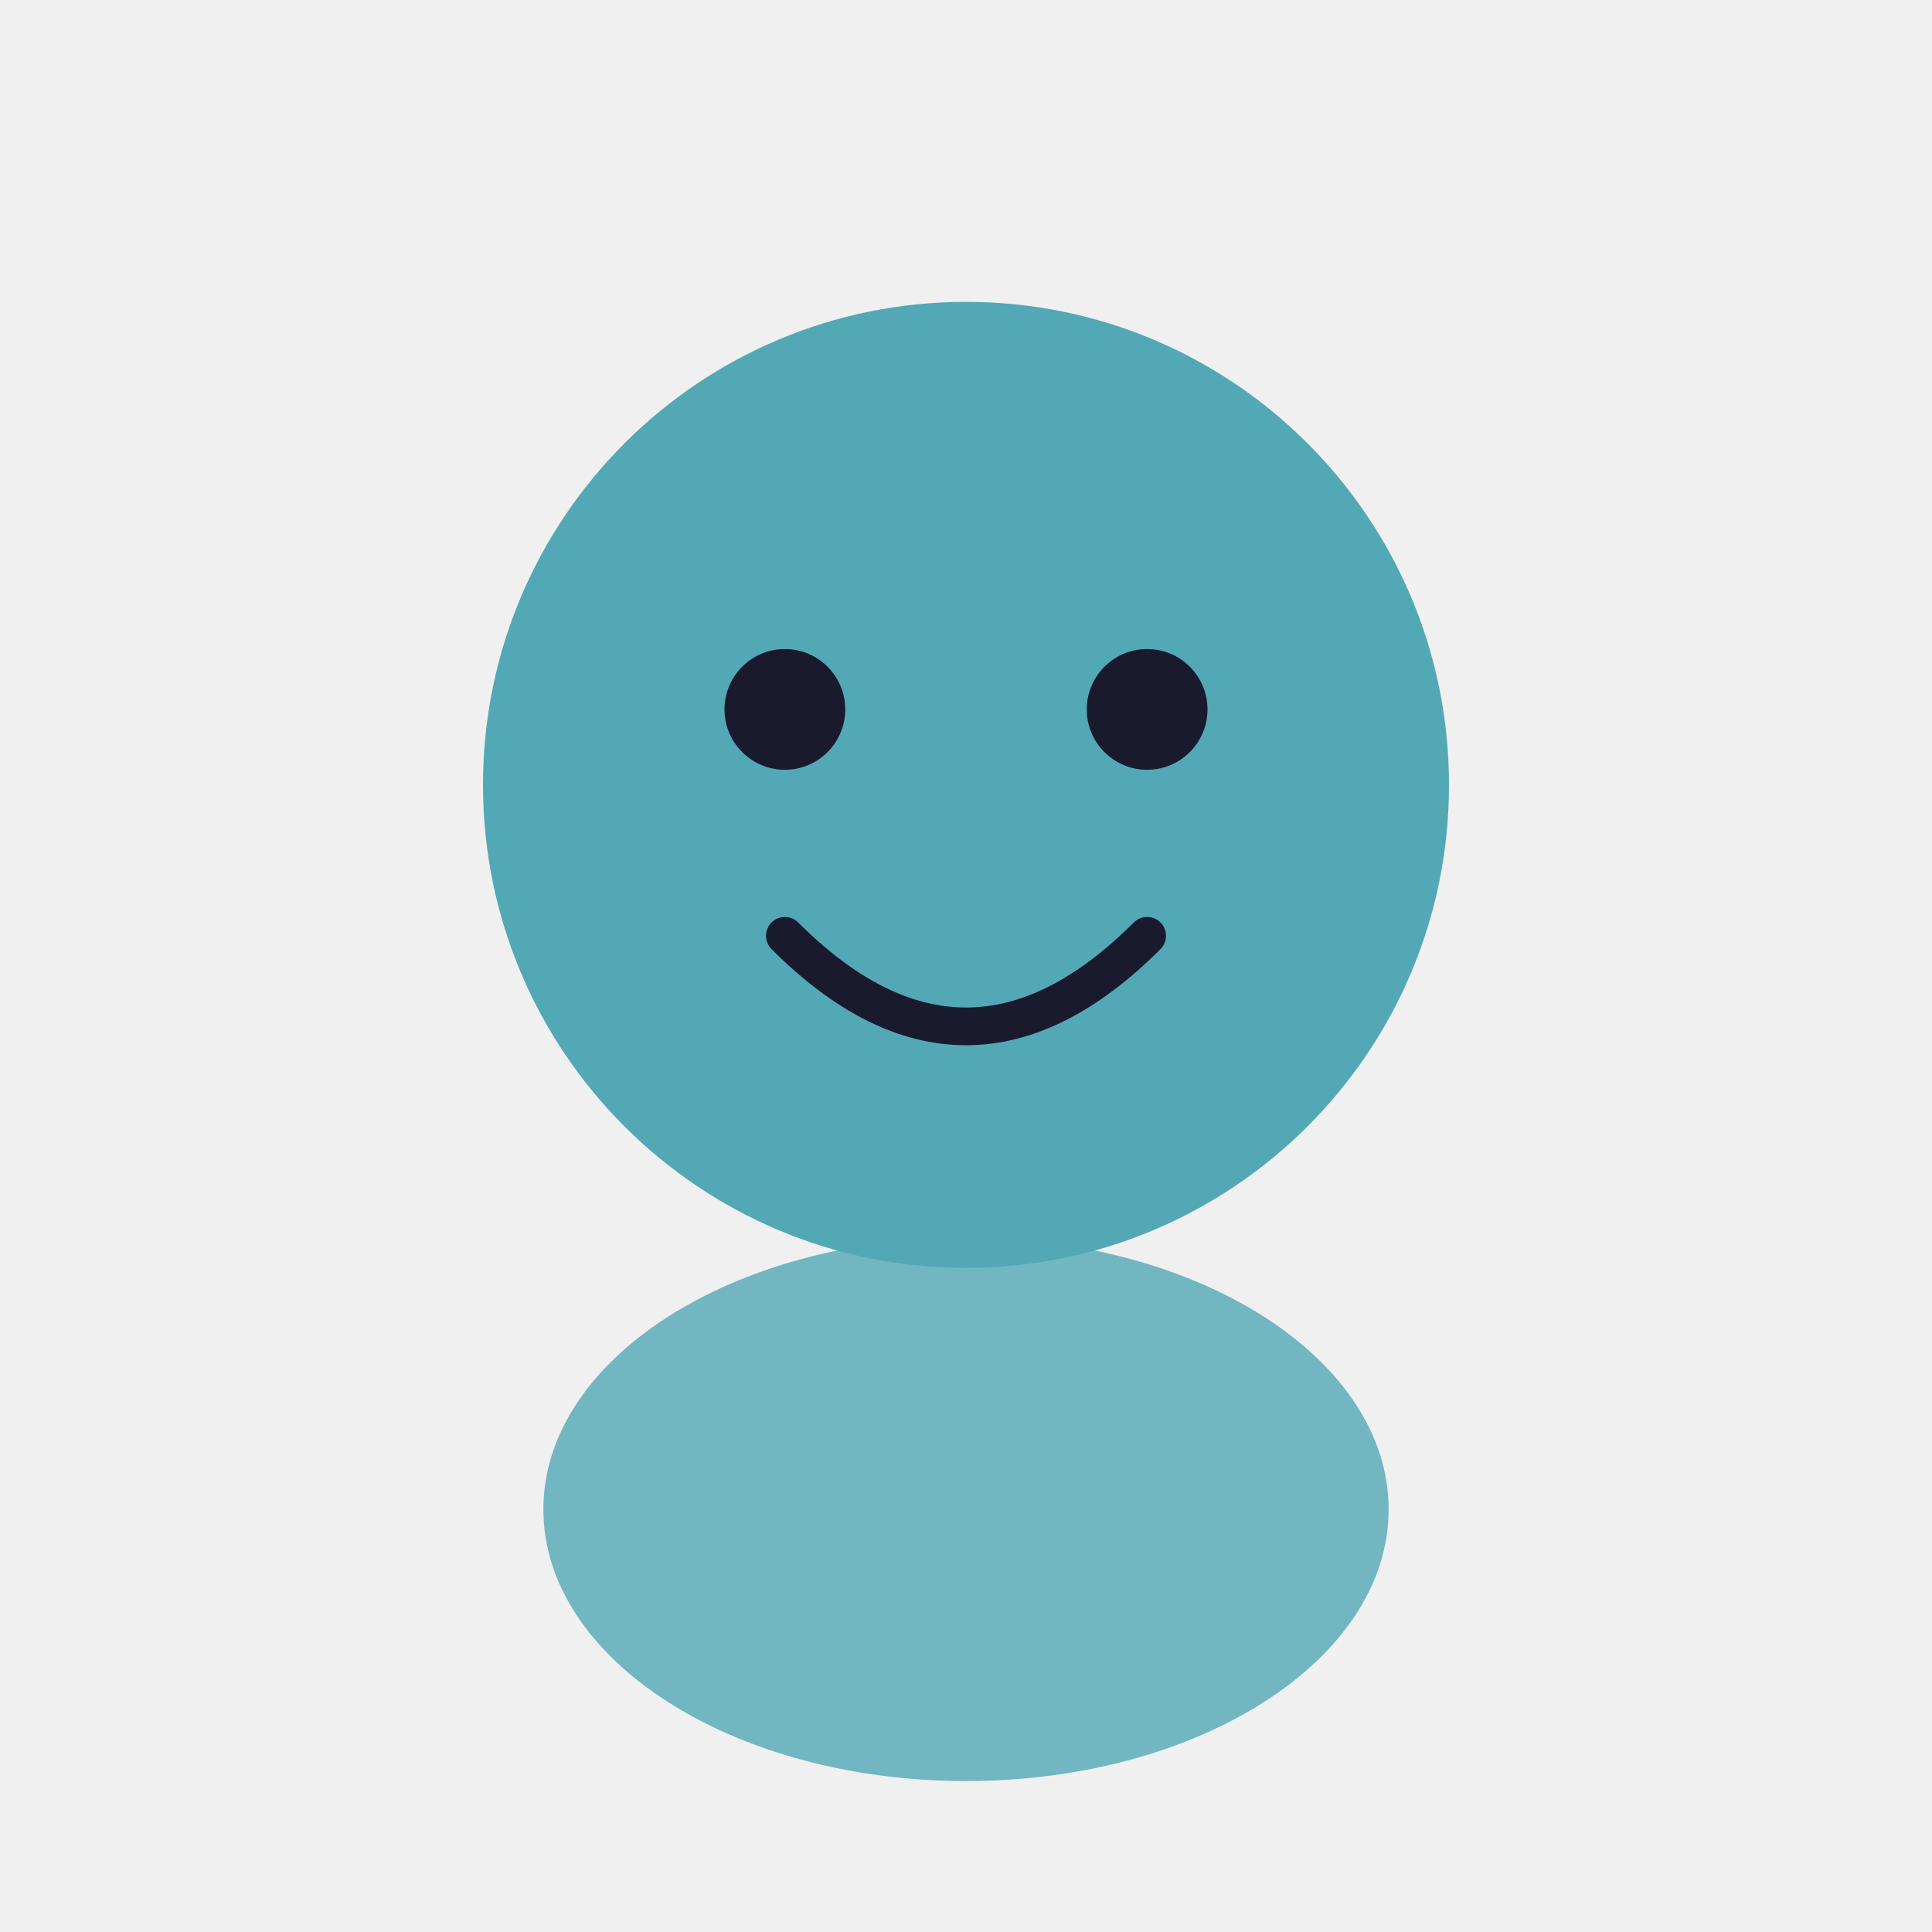
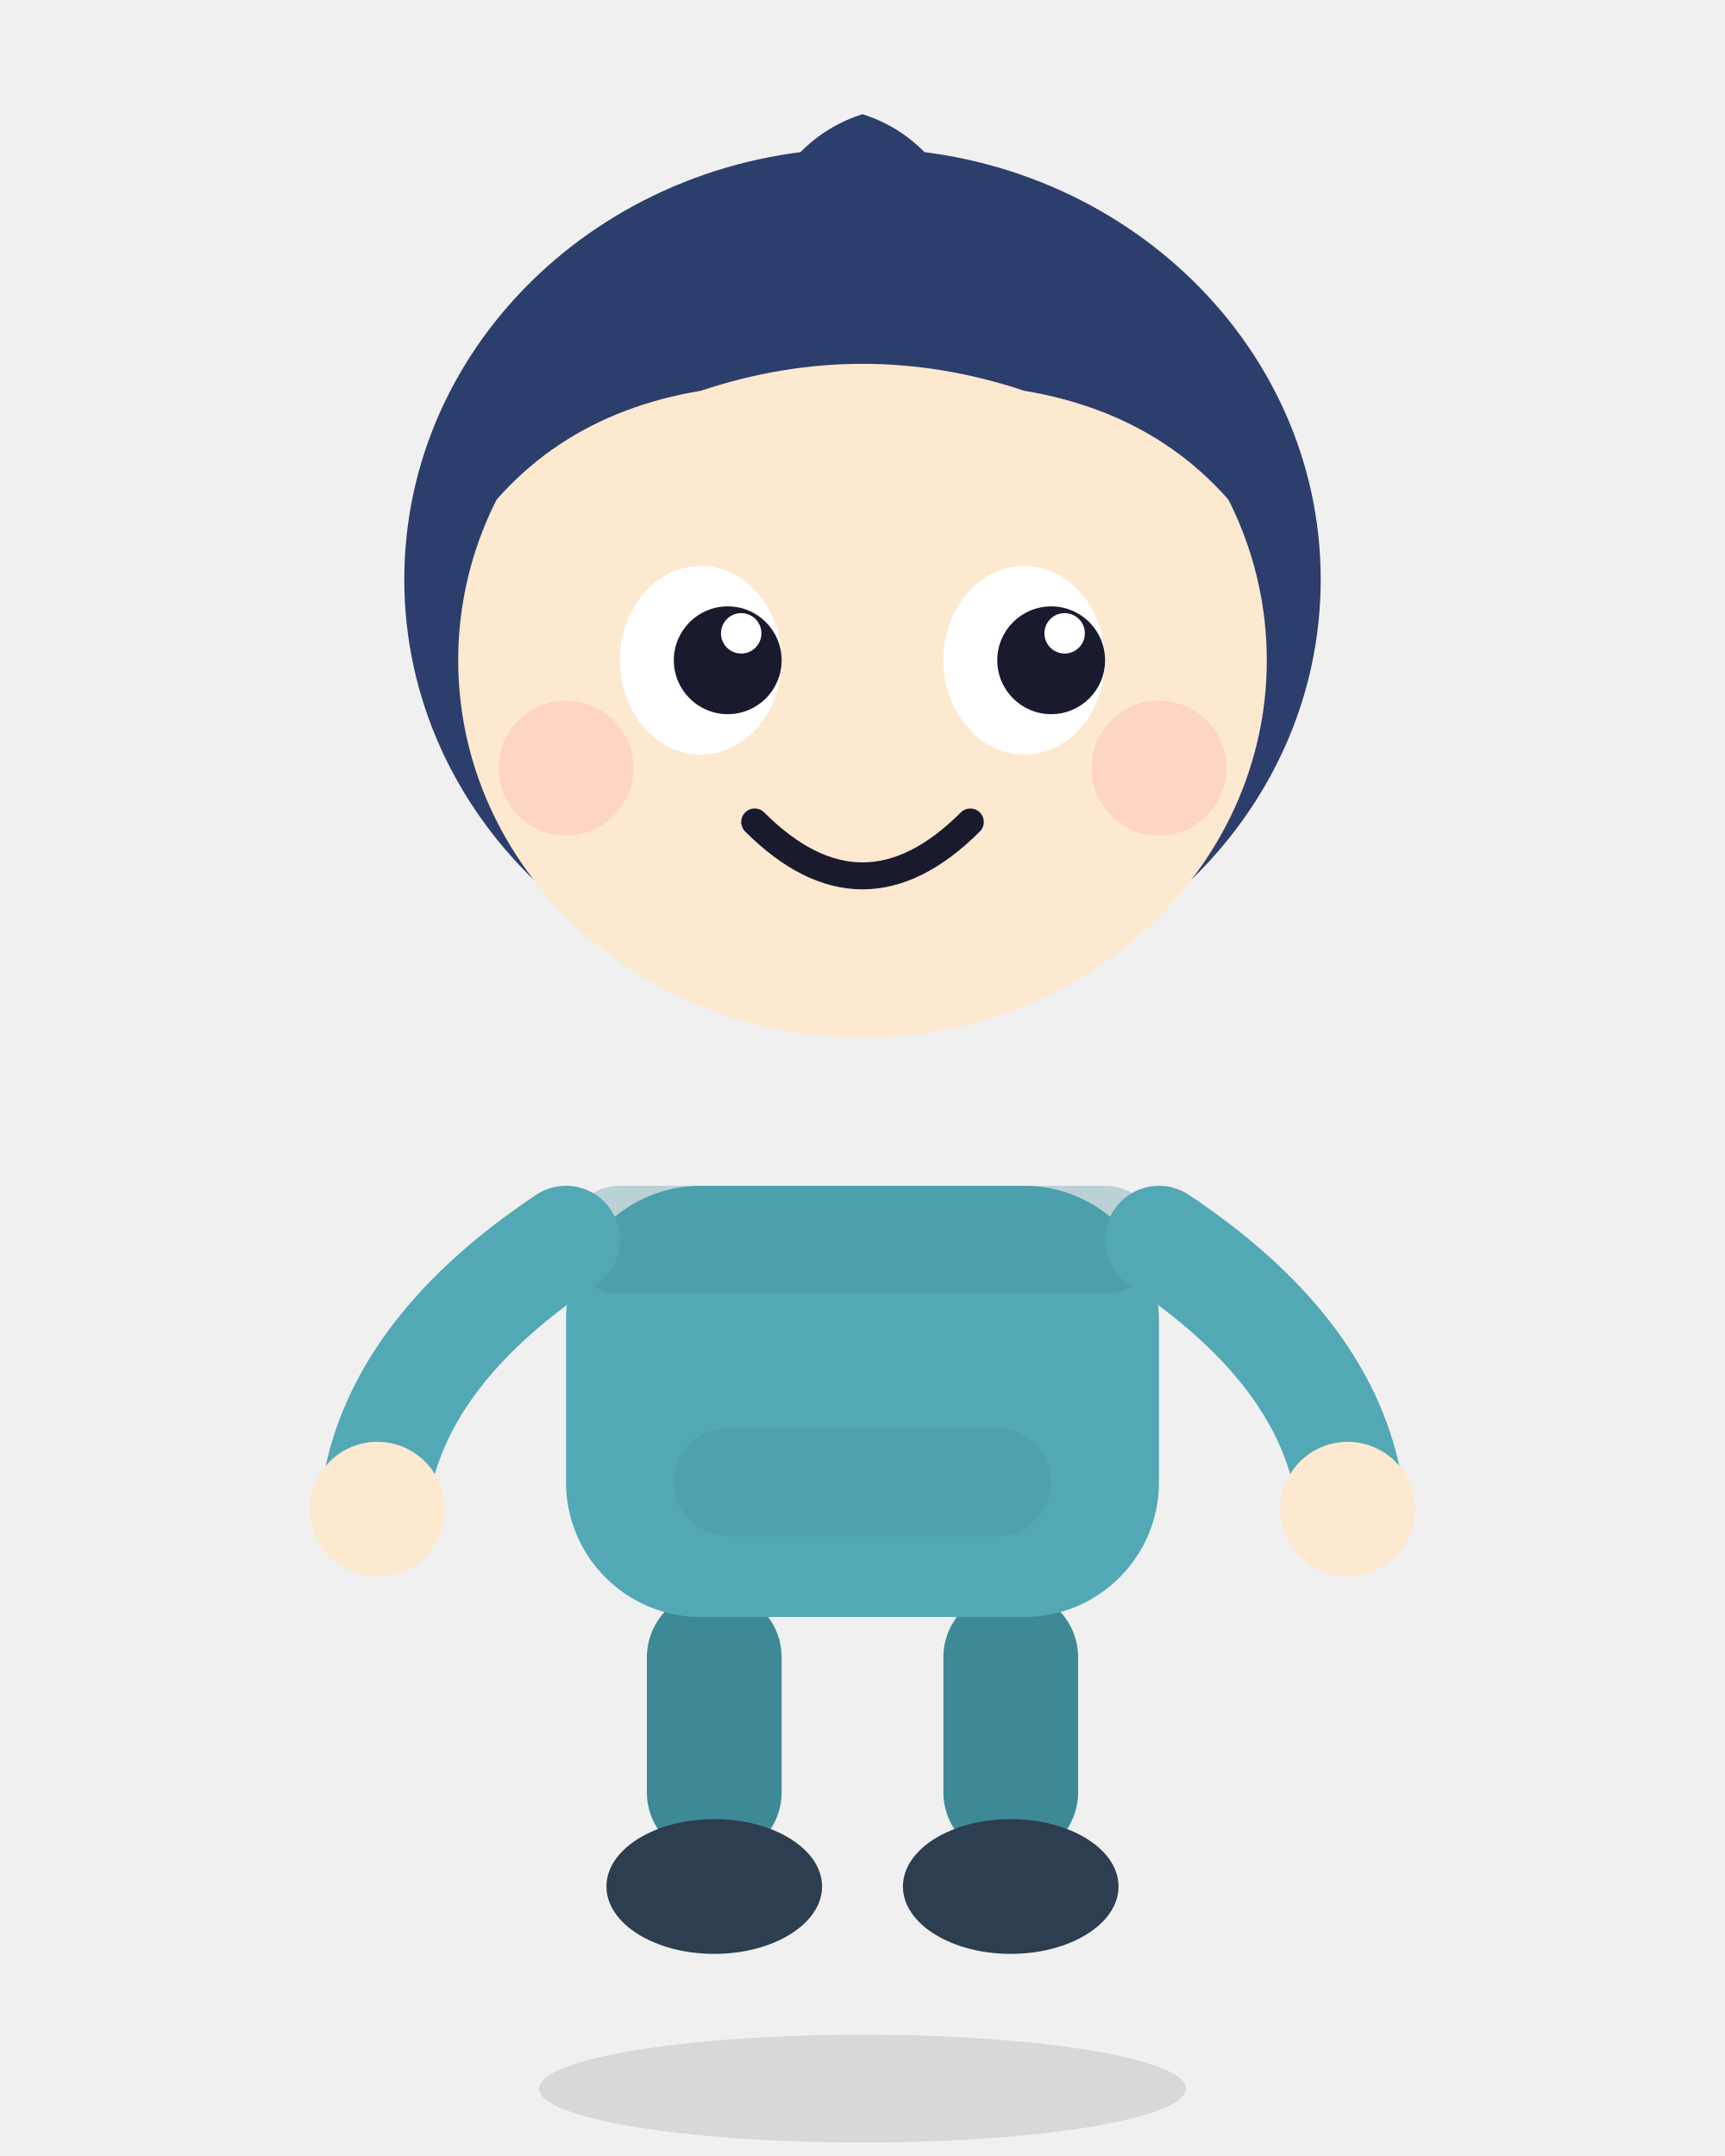
- <svg xmlns="http://www.w3.org/2000/svg" viewBox="0 0 128 128" width="128" height="128">
-   <rect width="128" height="128" fill="none" rx="8" />
-   <ellipse cx="64" cy="100" rx="28" ry="18" fill="#53a8b6" opacity="0.8" />
-   <circle cx="64" cy="52" r="32" fill="#53a8b6" />
-   <circle cx="52" cy="47" r="4" fill="#1a1a2e" />
-   <circle cx="76" cy="47" r="4" fill="#1a1a2e" />
-   <path d="M52 62 Q64 74 76 62" stroke="#1a1a2e" stroke-width="2.5" fill="none" stroke-linecap="round" />
+ <svg xmlns="http://www.w3.org/2000/svg" viewBox="0 0 128 160" width="128" height="160">
+   <g transform="translate(0,0)">
+     <ellipse cx="64" cy="155" rx="24" ry="4" fill="#000" opacity="0.1" />
+     <g>
+       <rect x="48" y="118" width="10" height="20" rx="5" fill="#3d8a96" />
+       <ellipse cx="53" cy="140" rx="8" ry="5" fill="#2c3e50" />
+       <rect x="70" y="118" width="10" height="20" rx="5" fill="#3d8a96" />
+       <ellipse cx="75" cy="140" rx="8" ry="5" fill="#2c3e50" />
+     </g>
+     <g transform="rotate(0, 64, 100)">
+       <rect x="42" y="88" width="44" height="32" rx="10" fill="#53a8b6" />
+       <rect x="42" y="88" width="44" height="8" rx="4" fill="#3d8a96" opacity="0.3" />
+       <rect x="50" y="106" width="28" height="8" rx="4" fill="#3d8a96" opacity="0.2" />
+     </g>
+     <g>
+       <path d="M42 92 Q30 100 28 110" stroke="#53a8b6" stroke-width="8" fill="none" stroke-linecap="round" />
+       <circle cx="28" cy="112" r="5" fill="#fde8d0" />
+       <path d="M86 92 Q98 100 100 110" stroke="#53a8b6" stroke-width="8" fill="none" stroke-linecap="round" />
+       <circle cx="100" cy="112" r="5" fill="#fde8d0" />
+     </g>
+     <g transform="translate(0, 1)">
+       <ellipse cx="64" cy="42" rx="34" ry="32" fill="#2c3e6b" />
+       <ellipse cx="64" cy="48" rx="30" ry="28" fill="#fde8d0" />
+       <path d="M34 40 Q44 20 64 18 Q84 20 94 40 Q88 30 76 28 Q64 24 52 28 Q40 30 34 40Z" fill="#2c3e6b" />
+       <path d="M56 18 Q58 10 64 8 Q70 10 72 18" fill="#2c3e6b" stroke="#2c3e6b" stroke-width="1" />
+       <ellipse cx="52" cy="48" rx="6" ry="7" fill="#ffffff" />
+       <ellipse cx="76" cy="48" rx="6" ry="7" fill="#ffffff" />
+       <circle cx="54" cy="48" r="4" fill="#1a1a2e" />
+       <circle cx="78" cy="48" r="4" fill="#1a1a2e" />
+       <circle cx="55" cy="46" r="1.5" fill="#ffffff" />
+       <circle cx="79" cy="46" r="1.5" fill="#ffffff" />
+       <path d="M56 60 Q64 68 72 60" stroke="#1a1a2e" stroke-width="2" fill="none" stroke-linecap="round" />
+       <circle cx="42" cy="56" r="5" fill="#ff9999" opacity="0.25" />
+       <circle cx="86" cy="56" r="5" fill="#ff9999" opacity="0.25" />
+     </g>
+   </g>
</svg>
